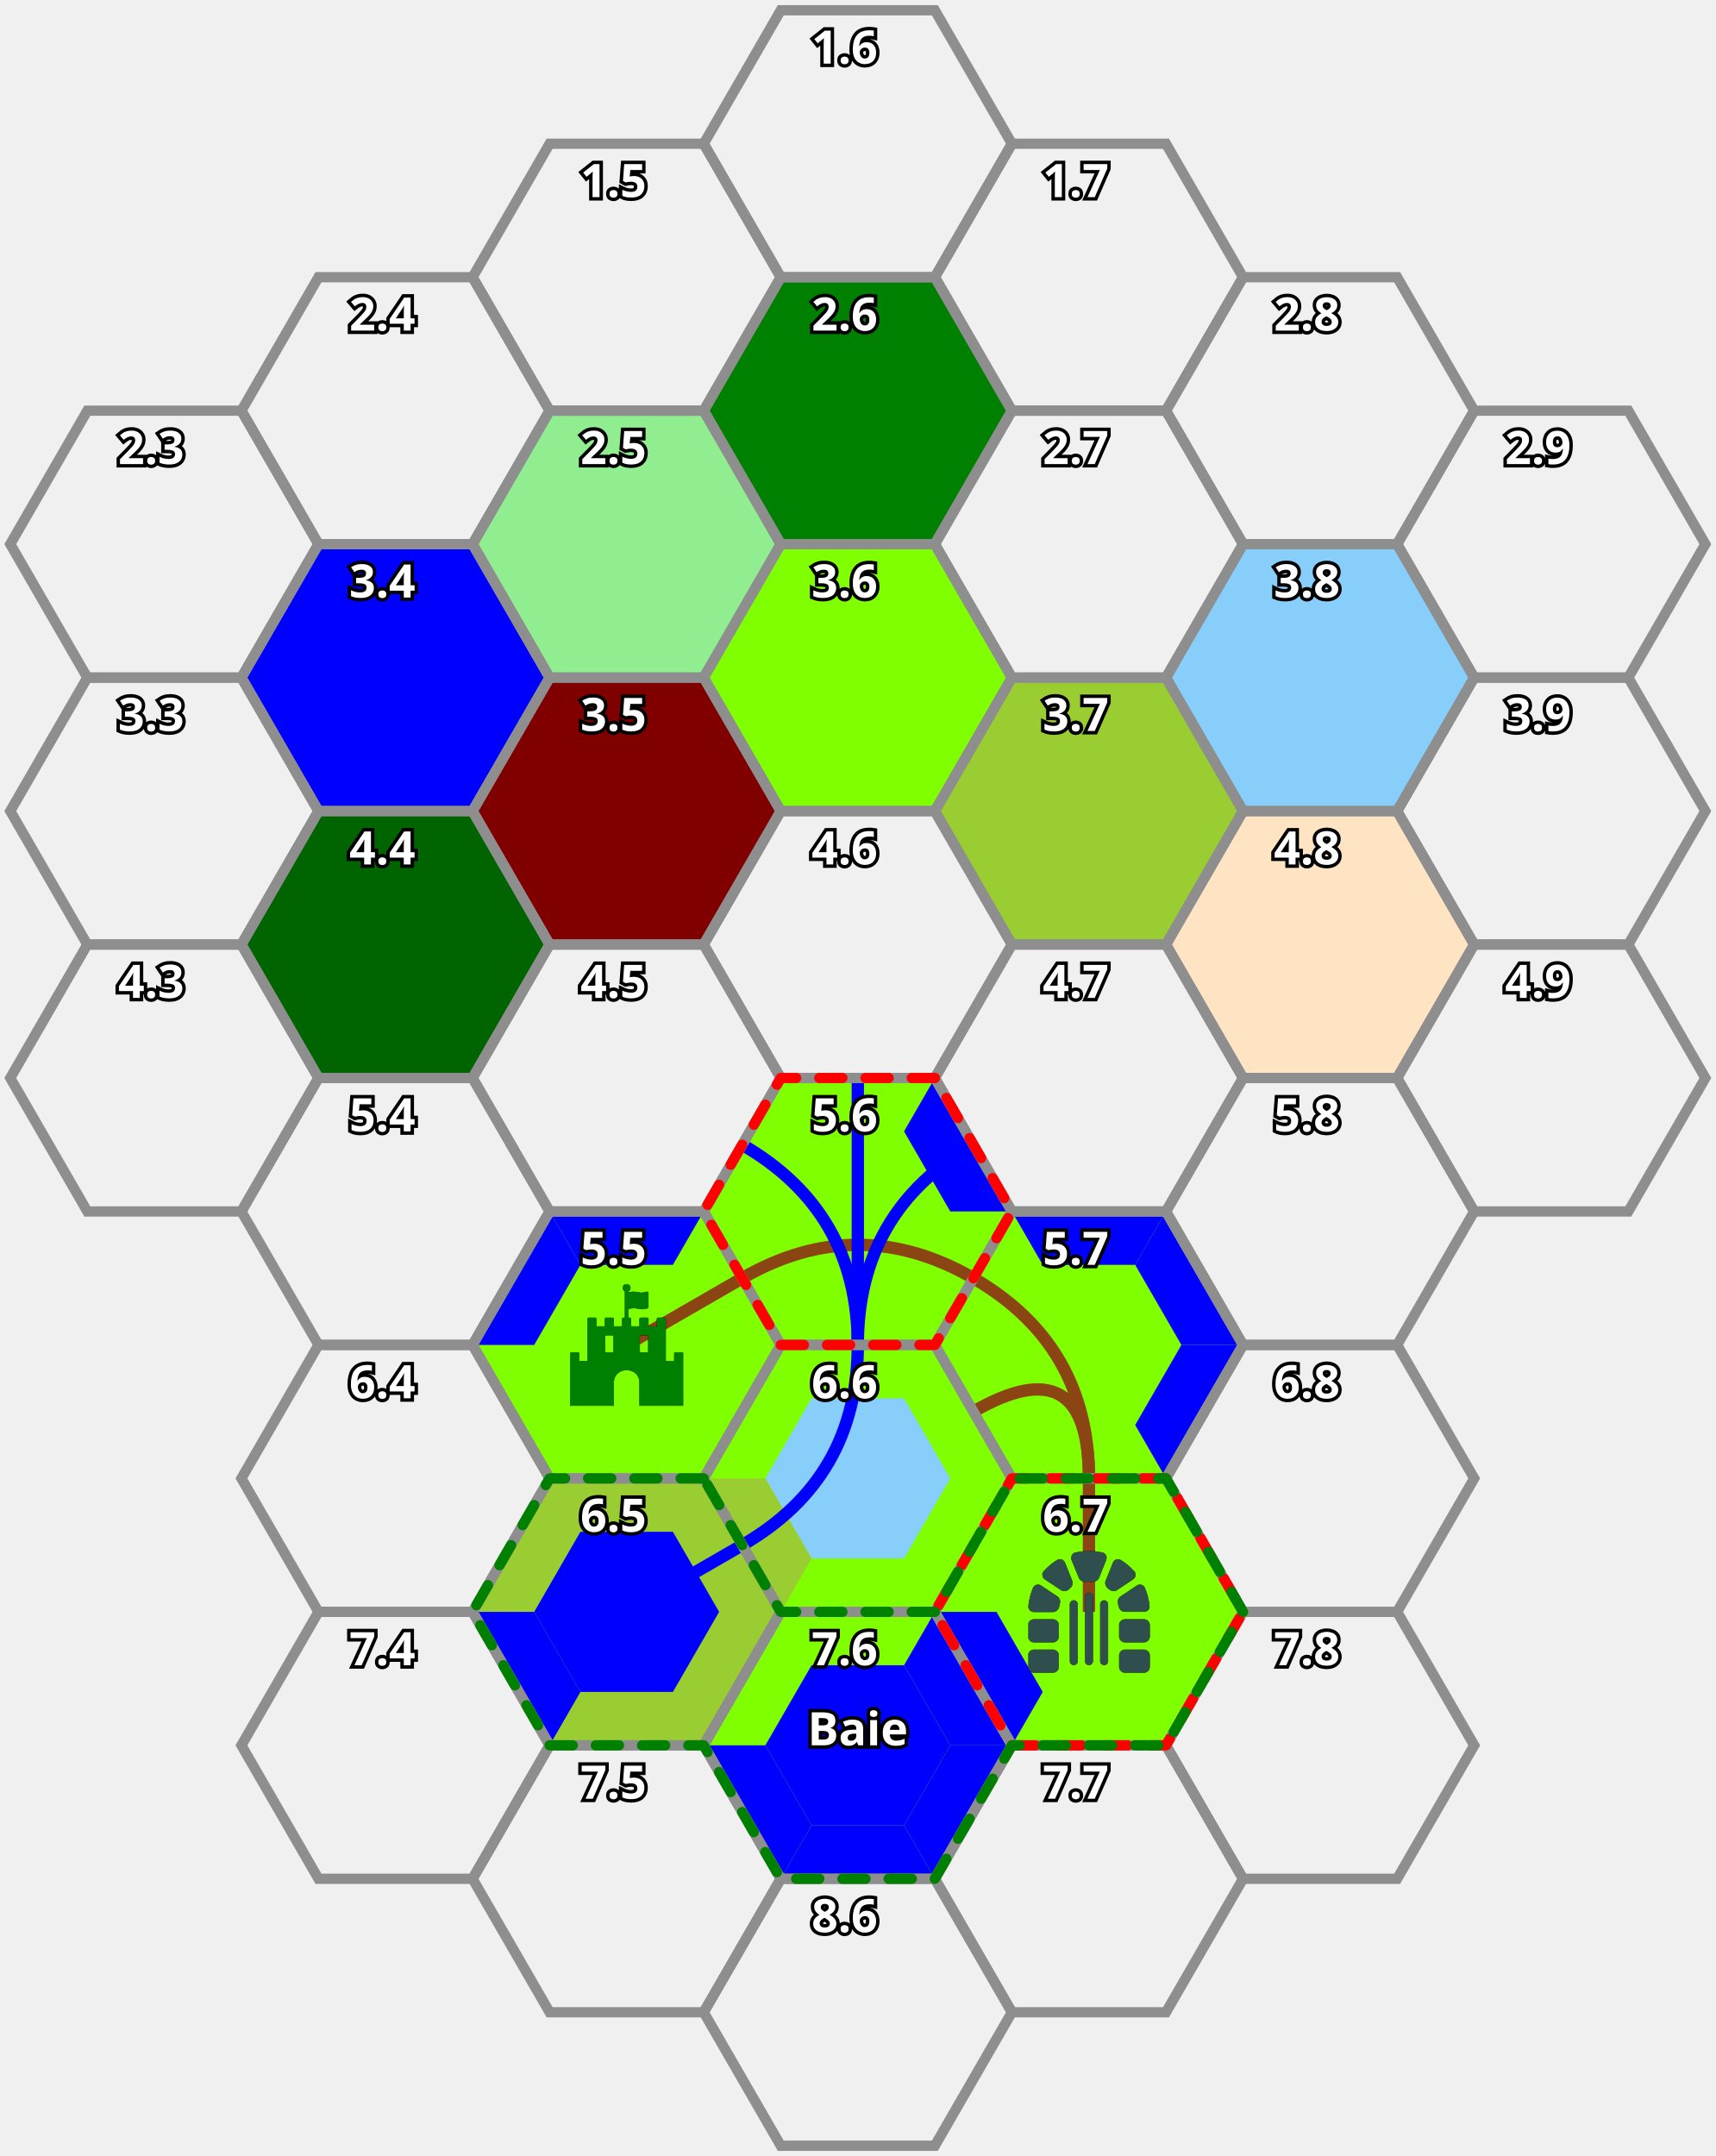
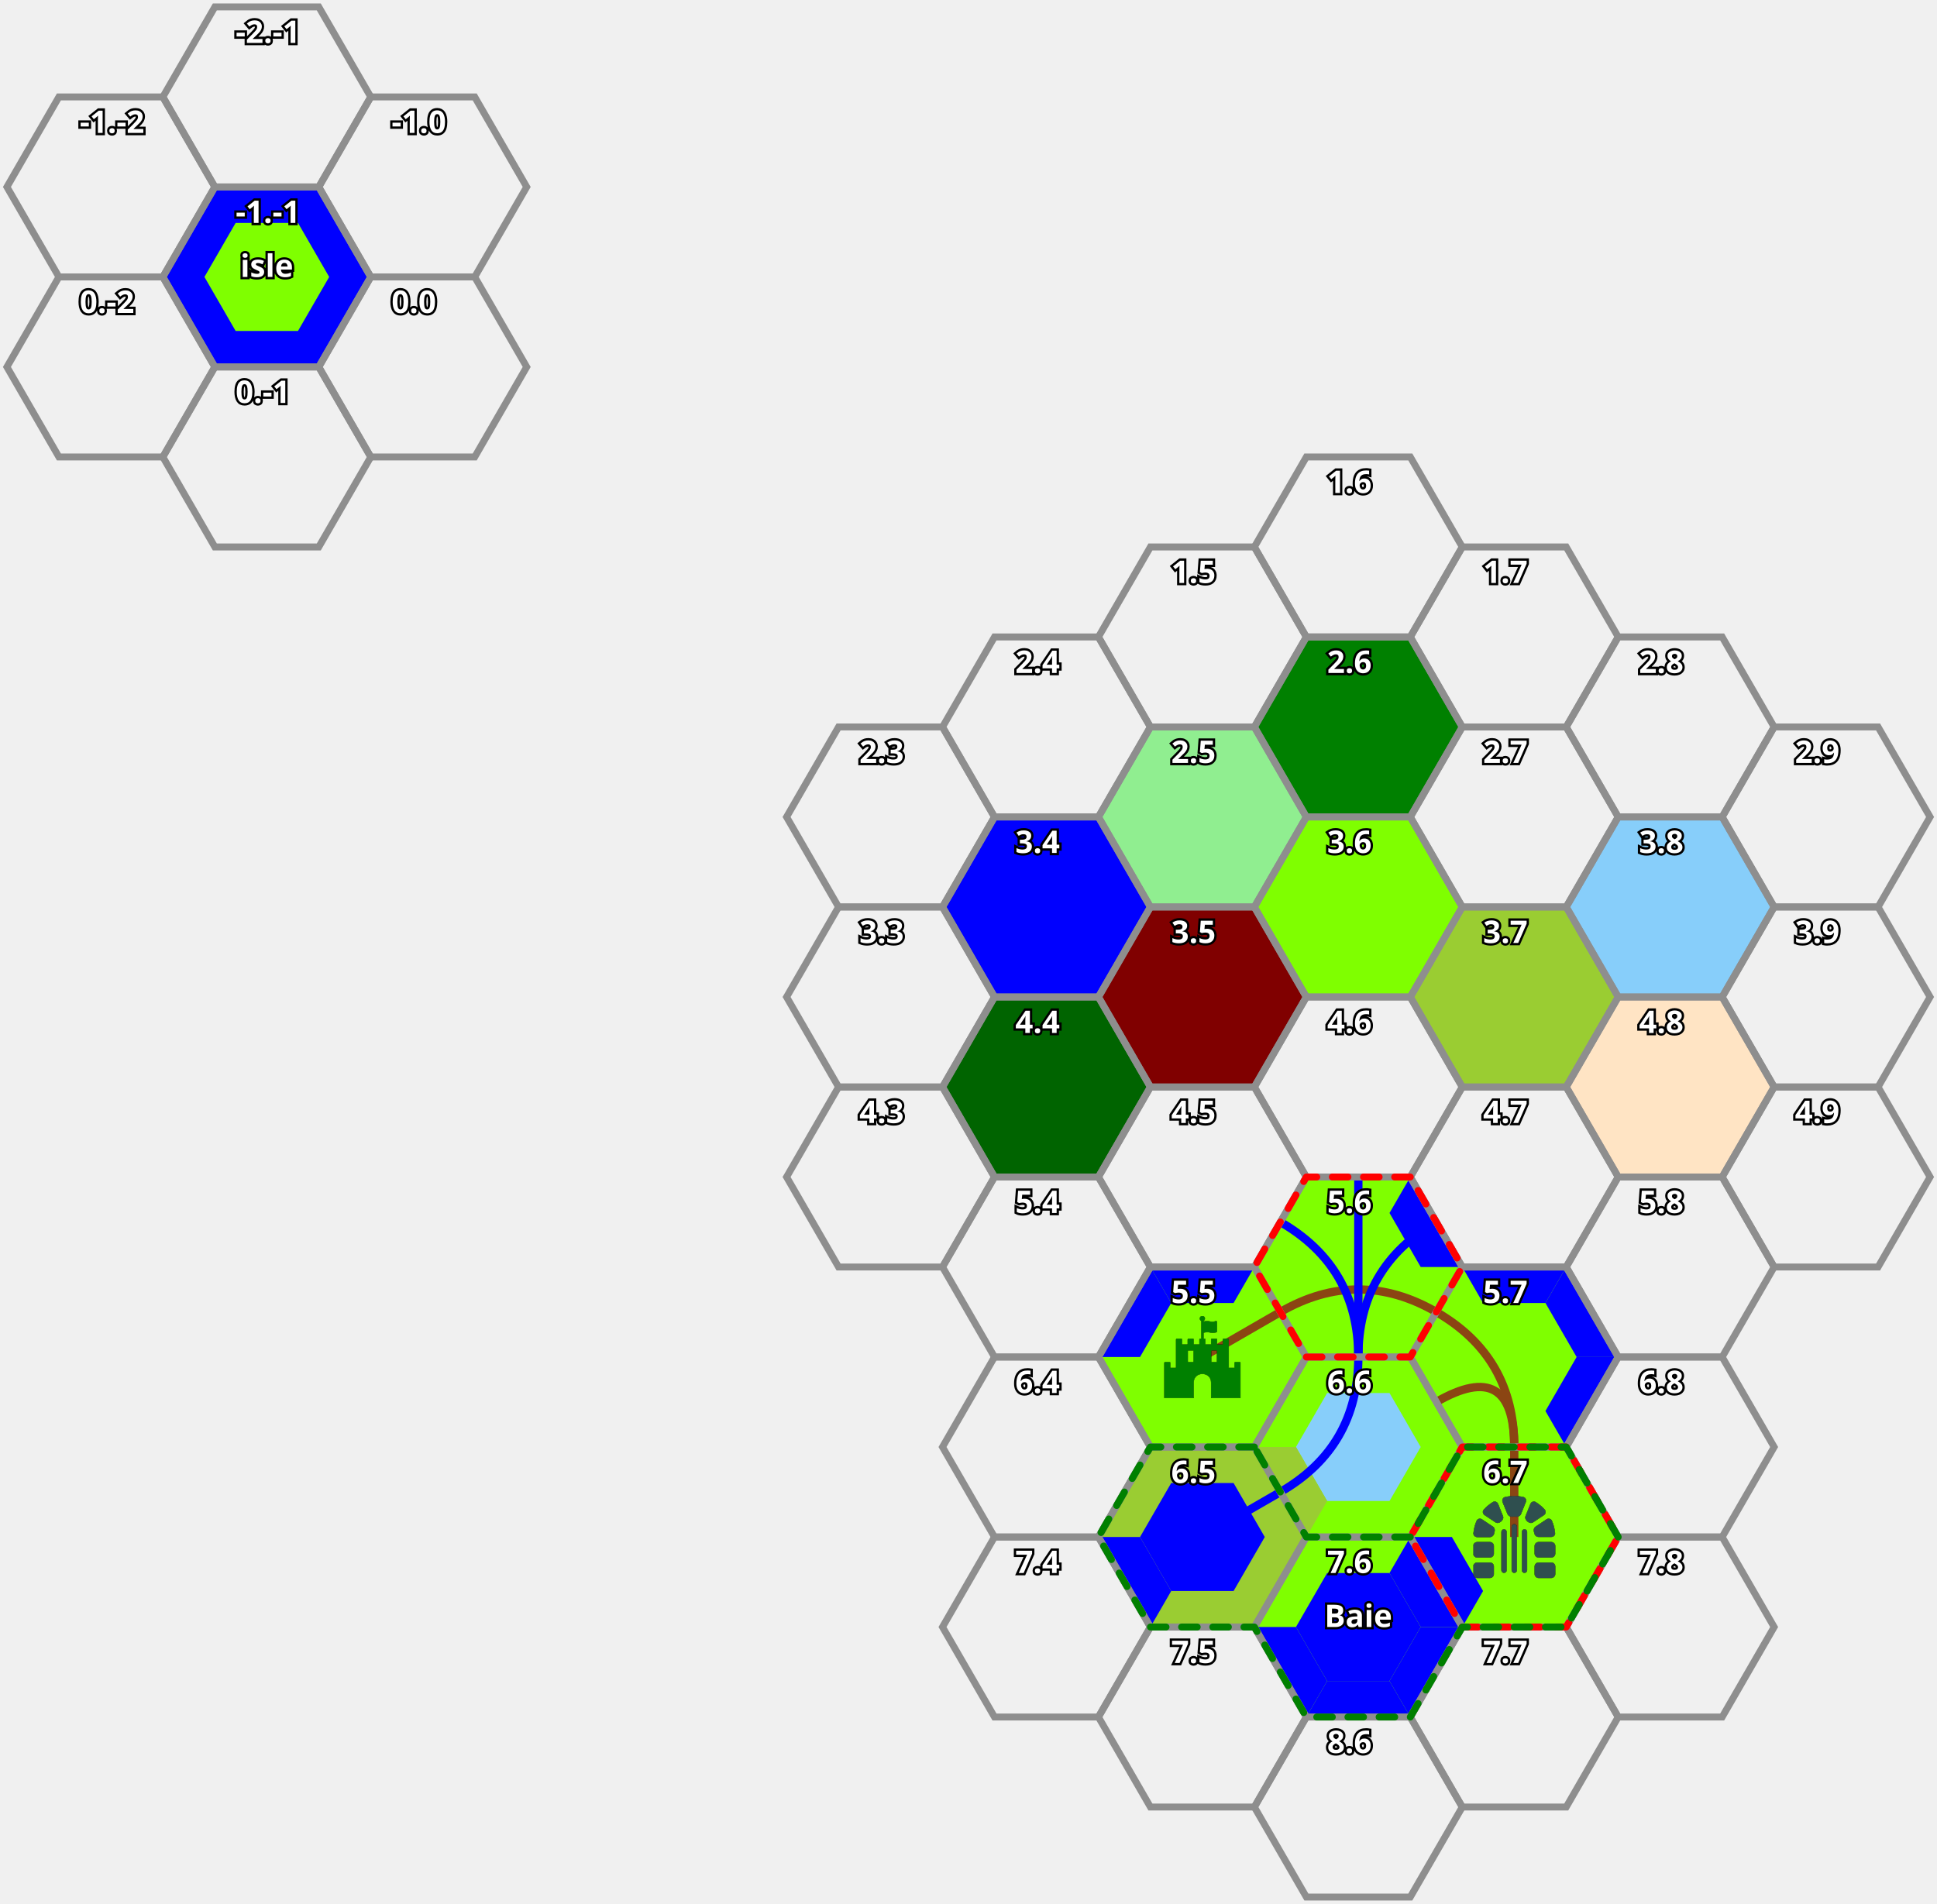
- <svg xmlns="http://www.w3.org/2000/svg" xmlns:xlink="http://www.w3.org/1999/xlink" viewBox="343.333 79.936 1113.333 1398.974" data-name="Layer 1" id="Layer_1">
+ <svg xmlns="http://www.w3.org/2000/svg" xmlns:xlink="http://www.w3.org/1999/xlink" viewBox="-406.667 -353.077 1863.333 1831.987" data-name="Layer 1" id="Layer_1">
  <style type="text/css">
        polygon {
            fill: none;
            stroke-width: 6.667;
        }

        text {
            font-size: 250.0%;
            font-family: PTSans-NarrowBold, PT Sans Narrow;
            font-weight: 600;
            paint-order: stroke;
            stroke: black;
            fill: white;
            stroke-width: 4.444;
        }

        .path {
            fill: transparent;
            stroke-width: 8.0;
        }


        .roads {
            stroke: saddlebrown;
        }

        .rivers {
            stroke: blue;
        }

        .grid {
            stroke: #8E8E8E;
            stroke-miterlimit: 10;
        }

        .number {}

        .alt_text {}

        .icon {
            paint-order: stroke;
            stroke: black;
            fill: darkslategrey;
            stroke-width: 2;
        }


        .plains {
            fill: lightgreen;
        }

        .light_wood {
            fill: green;
        }

        .heavy_woods {
            fill: darkgreen;
        }

        .grassland {
            fill: chartreuse;
        }

        .mountains {
            fill: maroon;
        }

        .hills {
            fill: bisque;
        }

        .sea {
            fill: blue;
        }


        .lake {
            fill: lightskyblue;
        }


        .marsh {
            fill: yellowgreen;
        }


        .desert {
            fill: lightyellow;
        }

        .unknown {
            fill: gray;
        }

        .zone {
            stroke-dasharray: 15;
            stroke-linejoin: round;
            stroke-linecap: round;
        }

        .zone.secured {
            stroke: green;
        }

        
.fortin {
    fill: green;
}

.zone.dangerous {
    stroke: red;
}

    </style>
  <defs>
    <svg id="fortin" class="icon fortin">
      <path d="M489.2 287.9h-27.4c-2.6 0-4.6 2-4.6 4.6v32h-36.6V146.2c0-2.6-2-4.6-4.6-4.6h-27.4c-2.6 0-4.6 2-4.6 4.6v32h-36.6v-32c0-2.6-2-4.6-4.6-4.6h-27.4c-2.6 0-4.6 2-4.6 4.6v32h-36.6v-32c0-6-8-4.6-11.7-4.6v-38c8.3-2 17.1-3.4 25.7-3.4 10.9 0 20.9 4.3 31.4 4.3 4.6 0 27.7-1.1 27.7-8v-60c0-2.6-2-4.6-4.6-4.6-5.1 0-15.1 4.3-24 4.3-9.7 0-20.9-4.3-32.6-4.3-8 0-16 1.1-23.7 2.9v-4.9c5.4-2.6 9.1-8.3 9.1-14.3 0-20.7-31.4-20.8-31.4 0 0 6 3.7 11.7 9.1 14.3v111.7c-3.7 0-11.7-1.4-11.7 4.6v32h-36.6v-32c0-2.6-2-4.6-4.6-4.6h-27.4c-2.6 0-4.6 2-4.6 4.6v32H128v-32c0-2.6-2-4.6-4.6-4.6H96c-2.6 0-4.6 2-4.6 4.6v178.3H54.8v-32c0-2.6-2-4.6-4.6-4.6H22.8c-2.6 0-4.6 2-4.6 4.6V512h182.9v-96c0-72.6 109.7-72.6 109.7 0v96h182.9V292.5c.1-2.6-1.9-4.6-4.5-4.6zm-288.1-4.5c0 2.6-2 4.6-4.6 4.6h-27.4c-2.6 0-4.6-2-4.6-4.6v-64c0-2.6 2-4.6 4.6-4.6h27.4c2.6 0 4.6 2 4.6 4.6v64zm146.4 0c0 2.6-2 4.6-4.6 4.6h-27.4c-2.6 0-4.6-2-4.6-4.6v-64c0-2.6 2-4.6 4.6-4.6h27.4c2.6 0 4.6 2 4.6 4.6v64z" />
    </svg>
    <svg id="ruines" class="icon ruines">
      <path d="M336.6 156.5C327.3 148.1 322.6 136.5 327.1 125.3L357.6 49.18C362.7 36.27 377.8 30.36 389.7 37.63C410.9 50.63 430 66.62 446.5 85.02C455.7 95.21 452.9 110.9 441.5 118.5L373.9 163.5C363.6 170.4 349.8 168.1 340.5 159.9C339.2 158.7 337.9 157.6 336.6 156.5H336.6zM297.7 112.6C293.2 123.1 280.9 129.8 268.7 128.6C264.6 128.2 260.3 128 256 128C251.7 128 247.4 128.2 243.3 128.6C231.1 129.8 218.8 123.1 214.3 112.6L183.1 36.82C178.8 24.02 185.5 9.433 198.1 6.374C217.3 2.203 236.4 0 256 0C275.6 0 294.7 2.203 313 6.374C326.5 9.433 333.2 24.02 328 36.82L297.7 112.6zM122.3 37.63C134.2 30.36 149.3 36.27 154.4 49.18L184.9 125.3C189.4 136.5 184.7 148.1 175.4 156.5C174.1 157.6 172.8 158.7 171.5 159.9C162.2 168.1 148.4 170.4 138.1 163.5L70.52 118.5C59.13 110.9 56.32 95.21 65.46 85.02C81.99 66.62 101.1 50.63 122.3 37.63H122.3zM379.5 222.1C376.3 210.7 379.7 198.1 389.5 191.6L458.1 145.8C469.7 138.1 485.6 141.9 491.2 154.7C501.6 178.8 508.4 204.8 510.9 232C512.1 245.2 501.3 255.1 488 255.1H408C394.7 255.1 384.2 245.2 381.8 232.1C381.1 228.7 380.4 225.4 379.5 222.1V222.1zM122.5 191.6C132.3 198.1 135.7 210.7 132.5 222.1C131.6 225.4 130.9 228.7 130.2 232.1C127.8 245.2 117.3 256 104 256H24C10.75 256-.118 245.2 1.107 232C3.636 204.8 10.43 178.8 20.82 154.7C26.36 141.9 42.26 138.1 53.91 145.8L122.5 191.6zM104 288C117.3 288 128 298.7 128 312V360C128 373.3 117.3 384 104 384H24C10.75 384 0 373.3 0 360V312C0 298.7 10.75 288 24 288H104zM488 288C501.3 288 512 298.7 512 312V360C512 373.3 501.3 384 488 384H408C394.7 384 384 373.3 384 360V312C384 298.7 394.7 288 408 288H488zM104 416C117.3 416 128 426.7 128 440V488C128 501.3 117.3 512 104 512H24C10.75 512 0 501.3 0 488V440C0 426.7 10.75 416 24 416H104zM488 416C501.3 416 512 426.7 512 440V488C512 501.3 501.3 512 488 512H408C394.7 512 384 501.3 384 488V440C384 426.7 394.7 416 408 416H488zM272 464C272 472.8 264.8 480 256 480C247.2 480 240 472.8 240 464V192C240 183.2 247.2 176 256 176C264.8 176 272 183.2 272 192V464zM208 464C208 472.8 200.8 480 192 480C183.2 480 176 472.8 176 464V224C176 215.2 183.2 208 192 208C200.8 208 208 215.2 208 224V464zM336 464C336 472.8 328.8 480 320 480C311.2 480 304 472.8 304 464V224C304 215.2 311.2 208 320 208C328.8 208 336 215.2 336 224V464z" />
    </svg>
  </defs>
+   <polygon class="" points="-200.0,-173.205 -250.0,-259.808 -350.0,-259.808 -400.0,-173.205 -350.0,-86.603 -250.0,-86.603 -200.0,-173.205" />
+   <polygon class="" points="-200.0,0.0 -250.0,-86.603 -350.0,-86.603 -400.0,0.0 -350.0,86.603 -250.0,86.603 -200.0,0.0" />
+   <polygon class="" points="-50.0,-259.808 -100.0,-346.41 -200.0,-346.41 -250.0,-259.808 -200.0,-173.205 -100.0,-173.205 -50.0,-259.808" />
+   <polygon class="" points="-50.0,86.603 -100.0,0.0 -200.0,0.0 -250.0,86.603 -200.0,173.205 -100.0,173.205 -50.0,86.603" />
+   <polygon class="" points="100.0,-173.205 50.0,-259.808 -50.0,-259.808 -100.0,-173.205 -50.0,-86.603 50.0,-86.603 100.0,-173.205" />
+   <polygon class="" points="100.0,0.0 50.0,-86.603 -50.0,-86.603 -100.0,0.0 -50.0,86.603 50.0,86.603 100.0,0.0" />
  <polygon class="" points="1000.0,1385.641 950.0,1299.038 850.0,1299.038 800.0,1385.641 850.0,1472.243 950.0,1472.243 1000.0,1385.641" />
  <polygon class="" points="1000.0,173.205 950.0,86.603 850.0,86.603 800.0,173.205 850.0,259.808 950.0,259.808 1000.0,173.205" />
  <polygon class="" points="1000.0,692.82 950.0,606.218 850.0,606.218 800.0,692.82 850.0,779.423 950.0,779.423 1000.0,692.82" />
  <polygon class="" points="1150.0,1299.038 1100.0,1212.436 1000.0,1212.436 950.0,1299.038 1000.0,1385.641 1100.0,1385.641 1150.0,1299.038" />
  <polygon class="" points="1150.0,259.808 1100.0,173.205 1000.0,173.205 950.0,259.808 1000.0,346.41 1100.0,346.41 1150.0,259.808" />
  <polygon class="" points="1150.0,433.013 1100.0,346.41 1000.0,346.41 950.0,433.013 1000.0,519.615 1100.0,519.615 1150.0,433.013" />
  <polygon class="" points="1150.0,779.423 1100.0,692.82 1000.0,692.82 950.0,779.423 1000.0,866.025 1100.0,866.025 1150.0,779.423" />
  <polygon class="" points="1300.0,1039.23 1250.0,952.628 1150.0,952.628 1100.0,1039.23 1150.0,1125.833 1250.0,1125.833 1300.0,1039.23" />
  <polygon class="" points="1300.0,1212.436 1250.0,1125.833 1150.0,1125.833 1100.0,1212.436 1150.0,1299.038 1250.0,1299.038 1300.0,1212.436" />
  <polygon class="" points="1300.0,346.41 1250.0,259.808 1150.0,259.808 1100.0,346.41 1150.0,433.013 1250.0,433.013 1300.0,346.41" />
  <polygon class="" points="1300.0,866.025 1250.0,779.423 1150.0,779.423 1100.0,866.025 1150.0,952.628 1250.0,952.628 1300.0,866.025" />
  <polygon class="" points="1450.0,433.013 1400.0,346.41 1300.0,346.41 1250.0,433.013 1300.0,519.615 1400.0,519.615 1450.0,433.013" />
  <polygon class="" points="1450.0,606.218 1400.0,519.615 1300.0,519.615 1250.0,606.218 1300.0,692.82 1400.0,692.82 1450.0,606.218" />
  <polygon class="" points="1450.0,779.423 1400.0,692.82 1300.0,692.82 1250.0,779.423 1300.0,866.025 1400.0,866.025 1450.0,779.423" />
  <polygon class="" points="550.0,433.013 500.0,346.41 400.0,346.41 350.0,433.013 400.0,519.615 500.0,519.615 550.0,433.013" />
  <polygon class="" points="550.0,606.218 500.0,519.615 400.0,519.615 350.0,606.218 400.0,692.82 500.0,692.82 550.0,606.218" />
  <polygon class="" points="550.0,779.423 500.0,692.82 400.0,692.82 350.0,779.423 400.0,866.025 500.0,866.025 550.0,779.423" />
  <polygon class="" points="700.0,1039.23 650.0,952.628 550.0,952.628 500.0,1039.23 550.0,1125.833 650.0,1125.833 700.0,1039.23" />
  <polygon class="" points="700.0,1212.436 650.0,1125.833 550.0,1125.833 500.0,1212.436 550.0,1299.038 650.0,1299.038 700.0,1212.436" />
  <polygon class="" points="700.0,346.41 650.0,259.808 550.0,259.808 500.0,346.41 550.0,433.013 650.0,433.013 700.0,346.41" />
  <polygon class="" points="700.0,866.025 650.0,779.423 550.0,779.423 500.0,866.025 550.0,952.628 650.0,952.628 700.0,866.025" />
  <polygon class="" points="850.0,1299.038 800.0,1212.436 700.0,1212.436 650.0,1299.038 700.0,1385.641 800.0,1385.641 850.0,1299.038" />
  <polygon class="" points="850.0,259.808 800.0,173.205 700.0,173.205 650.0,259.808 700.0,346.41 800.0,346.41 850.0,259.808" />
  <polygon class="" points="850.0,779.423 800.0,692.82 700.0,692.82 650.0,779.423 700.0,866.025 800.0,866.025 850.0,779.423" />
  <polygon class="grassland" points="1000.0,1039.23 950.0,952.628 850.0,952.628 800.0,1039.23 850.0,1125.833 950.0,1125.833 1000.0,1039.23" />
  <polygon class="lake" points="960.0,1039.23 930.0,987.269 870.0,987.269 840.0,1039.23 870.0,1091.192 930.0,1091.192 960.0,1039.23" />
  <polygon class="marsh" points="840.0,1039.23 870.0,1091.192 850.0,1125.833 800.0,1039.23 840.0,1039.23" />
  <path d="M900.0 952.628 Q 900.0 1039.23 825.002 1082.532" class="path rivers" />
  <polygon class="grassland" points="1000.0,1212.436 950.0,1125.833 850.0,1125.833 800.0,1212.436 850.0,1299.038 950.0,1299.038 1000.0,1212.436" />
  <polygon class="sea" points="840.0,1212.436 870.0,1264.397 850.0,1299.038 800.0,1212.436 840.0,1212.436" />
  <polygon class="sea" points="930.0,1264.397 870.0,1264.397 850.0,1299.038 950.0,1299.038 930.0,1264.397" />
  <polygon class="sea" points="960.0,1212.436 930.0,1264.397 950.0,1299.038 1000.0,1212.436 960.0,1212.436" />
  <polygon class="sea" points="960.0,1212.436 930.0,1160.474 870.0,1160.474 840.0,1212.436 870.0,1264.397 930.0,1264.397 960.0,1212.436" />
  <polygon class="sea" points="960.0,1212.436 930.0,1160.474 950.0,1125.833 1000.0,1212.436 960.0,1212.436" />
  <text transform="translate(900.0 1212.436)" text-anchor="middle" class="alt_text">Baie</text>
  <polygon class="grassland" points="1000.0,519.615 950.0,433.013 850.0,433.013 800.0,519.615 850.0,606.218 950.0,606.218 1000.0,519.615" />
  <polygon class="grassland" points="1000.0,866.025 950.0,779.423 850.0,779.423 800.0,866.025 850.0,952.628 950.0,952.628 1000.0,866.025" />
  <polygon class="sea" points="960.0,866.025 930.0,814.064 950.0,779.423 1000.0,866.025 960.0,866.025" />
  <path d="M825.002 909.327 Q 900.0 866.025 974.998 909.327" class="path roads" />
  <path d="M900.0 779.423 Q 900.0 866.025 900.0 952.628" class="path rivers" />
  <path d="M825.002 822.724 Q 900.0 866.025 900.0 952.628" class="path rivers" />
  <path d="M974.998 822.724 Q 900.0 866.025 900.0 952.628" class="path rivers" />
  <polygon class="grassland" points="1150.0,1125.833 1100.0,1039.23 1000.0,1039.23 950.0,1125.833 1000.0,1212.436 1100.0,1212.436 1150.0,1125.833" />
  <polygon class="sea" points="990.0,1125.833 1020.0,1177.795 1000.0,1212.436 950.0,1125.833 990.0,1125.833" />
  <path d="M1050.0 1039.23 Q 1050.0 1125.833 1050.0 1125.833" class="path roads" />
  <use xlink:href="#ruines" transform="translate(1010.635 1086.468) scale(0.1537687 0.1537687)" />
  <polygon class="grassland" points="1150.0,952.628 1100.0,866.025 1000.0,866.025 950.0,952.628 1000.0,1039.23 1100.0,1039.23 1150.0,952.628" />
  <polygon class="sea" points="1110.0,952.628 1080.0,900.666 1100.0,866.025 1150.0,952.628 1110.0,952.628" />
  <polygon class="sea" points="1080.0,900.666 1020.0,900.666 1000.0,866.025 1100.0,866.025 1080.0,900.666" />
  <polygon class="sea" points="1110.0,952.628 1080.0,1004.589 1100.0,1039.23 1150.0,952.628 1110.0,952.628" />
  <path d="M975.002 909.327 Q 1050.0 952.628 1050.0 1039.23" class="path roads" />
  <path d="M975.002 995.929 Q 1050.0 952.628 1050.0 1039.23" class="path roads" />
  <polygon class="grassland" points="850.0,952.628 800.0,866.025 700.0,866.025 650.0,952.628 700.0,1039.23 800.0,1039.23 850.0,952.628" />
  <polygon class="sea" points="690.0,952.628 720.0,900.666 700.0,866.025 650.0,952.628 690.0,952.628" />
  <polygon class="sea" points="780.0,900.666 720.0,900.666 700.0,866.025 800.0,866.025 780.0,900.666" />
  <path d="M750.0 952.628 Q 750.0 952.628 824.998 909.327" class="path roads" />
  <use xlink:href="#fortin" transform="translate(710.6352 913.2632) scale(0.1537687 0.1537687)" />
  <polygon class="heavy_woods" points="700.0,692.82 650.0,606.218 550.0,606.218 500.0,692.82 550.0,779.423 650.0,779.423 700.0,692.82" />
  <polygon class="hills" points="1300.0,692.82 1250.0,606.218 1150.0,606.218 1100.0,692.82 1150.0,779.423 1250.0,779.423 1300.0,692.82" />
  <polygon class="lake" points="1300.0,519.615 1250.0,433.013 1150.0,433.013 1100.0,519.615 1150.0,606.218 1250.0,606.218 1300.0,519.615" />
  <polygon class="light_wood" points="1000.0,346.41 950.0,259.808 850.0,259.808 800.0,346.41 850.0,433.013 950.0,433.013 1000.0,346.41" />
  <polygon class="marsh" points="1150.0,606.218 1100.0,519.615 1000.0,519.615 950.0,606.218 1000.0,692.82 1100.0,692.82 1150.0,606.218" />
  <polygon class="marsh" points="850.0,1125.833 800.0,1039.23 700.0,1039.23 650.0,1125.833 700.0,1212.436 800.0,1212.436 850.0,1125.833" />
  <polygon class="sea" points="690.0,1125.833 720.0,1177.795 700.0,1212.436 650.0,1125.833 690.0,1125.833" />
  <polygon class="sea" points="810.0,1125.833 780.0,1073.872 720.0,1073.872 690.0,1125.833 720.0,1177.795 780.0,1177.795 810.0,1125.833" />
  <path d="M750.0 1125.833 Q 750.0 1125.833 824.998 1082.532" class="path rivers" />
  <polygon class="mountains" points="850.0,606.218 800.0,519.615 700.0,519.615 650.0,606.218 700.0,692.82 800.0,692.82 850.0,606.218" />
  <polygon class="plains" points="850.0,433.013 800.0,346.41 700.0,346.41 650.0,433.013 700.0,519.615 800.0,519.615 850.0,433.013" />
+   <polygon class="sea" points="-50.0,-86.603 -100.0,-173.205 -200.0,-173.205 -250.0,-86.603 -200.0,0.0 -100.0,0.0 -50.0,-86.603" />
+   <polygon class="grassland" points="-90.0,-86.603 -120.0,-138.564 -180.0,-138.564 -210.0,-86.603 -180.0,-34.641 -120.0,-34.641 -90.0,-86.603" />
+   <text transform="translate(-150.0 -86.60254)" text-anchor="middle" class="alt_text">isle</text>
  <polygon class="sea" points="700.0,519.615 650.0,433.013 550.0,433.013 500.0,519.615 550.0,606.218 650.0,606.218 700.0,519.615" />
+   <polygon class="grid" points="-200.0,-173.205 -250.0,-259.808 -350.0,-259.808 -400.0,-173.205 -350.0,-86.603 -250.0,-86.603 -200.0,-173.205" />
+   <polygon class="grid" points="-200.0,0.0 -250.0,-86.603 -350.0,-86.603 -400.0,0.0 -350.0,86.603 -250.0,86.603 -200.0,0.0" />
+   <polygon class="grid" points="-50.0,-259.808 -100.0,-346.41 -200.0,-346.41 -250.0,-259.808 -200.0,-173.205 -100.0,-173.205 -50.0,-259.808" />
+   <polygon class="grid" points="-50.0,-86.603 -100.0,-173.205 -200.0,-173.205 -250.0,-86.603 -200.0,0.0 -100.0,0.0 -50.0,-86.603" />
+   <polygon class="grid" points="-50.0,86.603 -100.0,0.0 -200.0,0.0 -250.0,86.603 -200.0,173.205 -100.0,173.205 -50.0,86.603" />
+   <polygon class="grid" points="100.0,-173.205 50.0,-259.808 -50.0,-259.808 -100.0,-173.205 -50.0,-86.603 50.0,-86.603 100.0,-173.205" />
+   <polygon class="grid" points="100.0,0.0 50.0,-86.603 -50.0,-86.603 -100.0,0.0 -50.0,86.603 50.0,86.603 100.0,0.0" />
  <polygon class="grid" points="1000.0,1039.23 950.0,952.628 850.0,952.628 800.0,1039.23 850.0,1125.833 950.0,1125.833 1000.0,1039.23" />
  <polygon class="grid" points="1000.0,1212.436 950.0,1125.833 850.0,1125.833 800.0,1212.436 850.0,1299.038 950.0,1299.038 1000.0,1212.436" />
  <polygon class="grid" points="1000.0,1385.641 950.0,1299.038 850.0,1299.038 800.0,1385.641 850.0,1472.243 950.0,1472.243 1000.0,1385.641" />
  <polygon class="grid" points="1000.0,173.205 950.0,86.603 850.0,86.603 800.0,173.205 850.0,259.808 950.0,259.808 1000.0,173.205" />
  <polygon class="grid" points="1000.0,346.41 950.0,259.808 850.0,259.808 800.0,346.41 850.0,433.013 950.0,433.013 1000.0,346.41" />
  <polygon class="grid" points="1000.0,519.615 950.0,433.013 850.0,433.013 800.0,519.615 850.0,606.218 950.0,606.218 1000.0,519.615" />
  <polygon class="grid" points="1000.0,692.82 950.0,606.218 850.0,606.218 800.0,692.82 850.0,779.423 950.0,779.423 1000.0,692.82" />
  <polygon class="grid" points="1000.0,866.025 950.0,779.423 850.0,779.423 800.0,866.025 850.0,952.628 950.0,952.628 1000.0,866.025" />
  <polygon class="grid" points="1150.0,1125.833 1100.0,1039.23 1000.0,1039.23 950.0,1125.833 1000.0,1212.436 1100.0,1212.436 1150.0,1125.833" />
  <polygon class="grid" points="1150.0,1299.038 1100.0,1212.436 1000.0,1212.436 950.0,1299.038 1000.0,1385.641 1100.0,1385.641 1150.0,1299.038" />
  <polygon class="grid" points="1150.0,259.808 1100.0,173.205 1000.0,173.205 950.0,259.808 1000.0,346.41 1100.0,346.41 1150.0,259.808" />
  <polygon class="grid" points="1150.0,433.013 1100.0,346.41 1000.0,346.41 950.0,433.013 1000.0,519.615 1100.0,519.615 1150.0,433.013" />
  <polygon class="grid" points="1150.0,606.218 1100.0,519.615 1000.0,519.615 950.0,606.218 1000.0,692.82 1100.0,692.82 1150.0,606.218" />
  <polygon class="grid" points="1150.0,779.423 1100.0,692.82 1000.0,692.82 950.0,779.423 1000.0,866.025 1100.0,866.025 1150.0,779.423" />
  <polygon class="grid" points="1150.0,952.628 1100.0,866.025 1000.0,866.025 950.0,952.628 1000.0,1039.23 1100.0,1039.23 1150.0,952.628" />
  <polygon class="grid" points="1300.0,1039.23 1250.0,952.628 1150.0,952.628 1100.0,1039.23 1150.0,1125.833 1250.0,1125.833 1300.0,1039.23" />
  <polygon class="grid" points="1300.0,1212.436 1250.0,1125.833 1150.0,1125.833 1100.0,1212.436 1150.0,1299.038 1250.0,1299.038 1300.0,1212.436" />
  <polygon class="grid" points="1300.0,346.41 1250.0,259.808 1150.0,259.808 1100.0,346.41 1150.0,433.013 1250.0,433.013 1300.0,346.41" />
  <polygon class="grid" points="1300.0,519.615 1250.0,433.013 1150.0,433.013 1100.0,519.615 1150.0,606.218 1250.0,606.218 1300.0,519.615" />
  <polygon class="grid" points="1300.0,692.82 1250.0,606.218 1150.0,606.218 1100.0,692.82 1150.0,779.423 1250.0,779.423 1300.0,692.82" />
  <polygon class="grid" points="1300.0,866.025 1250.0,779.423 1150.0,779.423 1100.0,866.025 1150.0,952.628 1250.0,952.628 1300.0,866.025" />
  <polygon class="grid" points="1450.0,433.013 1400.0,346.41 1300.0,346.41 1250.0,433.013 1300.0,519.615 1400.0,519.615 1450.0,433.013" />
  <polygon class="grid" points="1450.0,606.218 1400.0,519.615 1300.0,519.615 1250.0,606.218 1300.0,692.82 1400.0,692.82 1450.0,606.218" />
  <polygon class="grid" points="1450.0,779.423 1400.0,692.82 1300.0,692.82 1250.0,779.423 1300.0,866.025 1400.0,866.025 1450.0,779.423" />
  <polygon class="grid" points="550.0,433.013 500.0,346.41 400.0,346.41 350.0,433.013 400.0,519.615 500.0,519.615 550.0,433.013" />
  <polygon class="grid" points="550.0,606.218 500.0,519.615 400.0,519.615 350.0,606.218 400.0,692.82 500.0,692.82 550.0,606.218" />
  <polygon class="grid" points="550.0,779.423 500.0,692.82 400.0,692.82 350.0,779.423 400.0,866.025 500.0,866.025 550.0,779.423" />
  <polygon class="grid" points="700.0,1039.23 650.0,952.628 550.0,952.628 500.0,1039.23 550.0,1125.833 650.0,1125.833 700.0,1039.23" />
  <polygon class="grid" points="700.0,1212.436 650.0,1125.833 550.0,1125.833 500.0,1212.436 550.0,1299.038 650.0,1299.038 700.0,1212.436" />
  <polygon class="grid" points="700.0,346.41 650.0,259.808 550.0,259.808 500.0,346.41 550.0,433.013 650.0,433.013 700.0,346.41" />
  <polygon class="grid" points="700.0,519.615 650.0,433.013 550.0,433.013 500.0,519.615 550.0,606.218 650.0,606.218 700.0,519.615" />
  <polygon class="grid" points="700.0,692.82 650.0,606.218 550.0,606.218 500.0,692.82 550.0,779.423 650.0,779.423 700.0,692.82" />
  <polygon class="grid" points="700.0,866.025 650.0,779.423 550.0,779.423 500.0,866.025 550.0,952.628 650.0,952.628 700.0,866.025" />
  <polygon class="grid" points="850.0,1125.833 800.0,1039.23 700.0,1039.23 650.0,1125.833 700.0,1212.436 800.0,1212.436 850.0,1125.833" />
  <polygon class="grid" points="850.0,1299.038 800.0,1212.436 700.0,1212.436 650.0,1299.038 700.0,1385.641 800.0,1385.641 850.0,1299.038" />
  <polygon class="grid" points="850.0,259.808 800.0,173.205 700.0,173.205 650.0,259.808 700.0,346.41 800.0,346.41 850.0,259.808" />
  <polygon class="grid" points="850.0,433.013 800.0,346.41 700.0,346.41 650.0,433.013 700.0,519.615 800.0,519.615 850.0,433.013" />
  <polygon class="grid" points="850.0,606.218 800.0,519.615 700.0,519.615 650.0,606.218 700.0,692.82 800.0,692.82 850.0,606.218" />
  <polygon class="grid" points="850.0,779.423 800.0,692.82 700.0,692.82 650.0,779.423 700.0,866.025 800.0,866.025 850.0,779.423" />
  <polygon class="grid" points="850.0,952.628 800.0,866.025 700.0,866.025 650.0,952.628 700.0,1039.23 800.0,1039.23 850.0,952.628" />
+   <text transform="translate(-180.0 -138.5641)" class="number">-1.-1</text>
+   <text transform="translate(-180.0 -311.7691)" class="number">-2.-1</text>
+   <text transform="translate(-180.0 34.64102)" class="number">0.-1</text>
+   <text transform="translate(-30.0 -225.1666)" class="number">-1.0</text>
+   <text transform="translate(-30.0 -51.96152)" class="number">0.0</text>
+   <text transform="translate(-330.0 -225.1666)" class="number">-1.-2</text>
+   <text transform="translate(-330.0 -51.96152)" class="number">0.-2</text>
  <text transform="translate(1020.0 1073.872)" class="number">6.7</text>
  <text transform="translate(1020.0 1247.077)" class="number">7.7</text>
  <text transform="translate(1020.0 207.8461)" class="number">1.7</text>
  <text transform="translate(1020.0 381.0512)" class="number">2.7</text>
  <text transform="translate(1020.0 554.2563)" class="number">3.7</text>
  <text transform="translate(1020.0 727.4613)" class="number">4.7</text>
  <text transform="translate(1020.0 900.6664)" class="number">5.7</text>
  <text transform="translate(1170.0 1160.474)" class="number">7.8</text>
  <text transform="translate(1170.0 294.4486)" class="number">2.8</text>
  <text transform="translate(1170.0 467.6537)" class="number">3.8</text>
  <text transform="translate(1170.0 640.8588)" class="number">4.8</text>
  <text transform="translate(1170.0 814.0639)" class="number">5.8</text>
  <text transform="translate(1170.0 987.269)" class="number">6.8</text>
  <text transform="translate(1320.0 381.0512)" class="number">2.9</text>
  <text transform="translate(1320.0 554.2563)" class="number">3.9</text>
  <text transform="translate(1320.0 727.4613)" class="number">4.9</text>
  <text transform="translate(420.0 381.0512)" class="number">2.3</text>
  <text transform="translate(420.0 554.2563)" class="number">3.3</text>
  <text transform="translate(420.0 727.4613)" class="number">4.3</text>
  <text transform="translate(570.0 1160.474)" class="number">7.4</text>
  <text transform="translate(570.0 294.4486)" class="number">2.4</text>
  <text transform="translate(570.0 467.6537)" class="number">3.4</text>
  <text transform="translate(570.0 640.8588)" class="number">4.4</text>
  <text transform="translate(570.0 814.0639)" class="number">5.4</text>
  <text transform="translate(570.0 987.269)" class="number">6.4</text>
  <text transform="translate(720.0 1073.872)" class="number">6.5</text>
  <text transform="translate(720.0 1247.077)" class="number">7.5</text>
  <text transform="translate(720.0 207.8461)" class="number">1.5</text>
  <text transform="translate(720.0 381.0512)" class="number">2.5</text>
  <text transform="translate(720.0 554.2563)" class="number">3.5</text>
  <text transform="translate(720.0 727.4613)" class="number">4.5</text>
  <text transform="translate(720.0 900.6664)" class="number">5.5</text>
  <text transform="translate(870.0 1160.474)" class="number">7.6</text>
  <text transform="translate(870.0 121.2436)" class="number">1.6</text>
  <text transform="translate(870.0 1333.679)" class="number">8.6</text>
  <text transform="translate(870.0 294.4486)" class="number">2.6</text>
  <text transform="translate(870.0 467.6537)" class="number">3.6</text>
  <text transform="translate(870.0 640.8588)" class="number">4.6</text>
  <text transform="translate(870.0 814.0639)" class="number">5.6</text>
  <text transform="translate(870.0 987.269)" class="number">6.6</text>
  <polygon class="zone dangerous" points="1100.0,1039.23 1000.0,1039.23 950.0,1125.833 1000.0,1212.436 1100.0,1212.436 1150.0,1125.833 1100.0,1039.23" />
  <polygon class="zone dangerous" points="950.0,779.423 850.0,779.423 800.0,866.025 850.0,952.628 950.0,952.628 1000.0,866.025 950.0,779.423" />
  <polygon class="zone secured" points="800.0,1039.23 700.0,1039.23 650.0,1125.833 700.0,1212.436 800.0,1212.436 850.0,1299.038 950.0,1299.038 1000.0,1212.436 1100.0,1212.436 1150.0,1125.833 1100.0,1039.23 1000.0,1039.23 950.0,1125.833 850.0,1125.833 800.0,1039.23" />
</svg>
